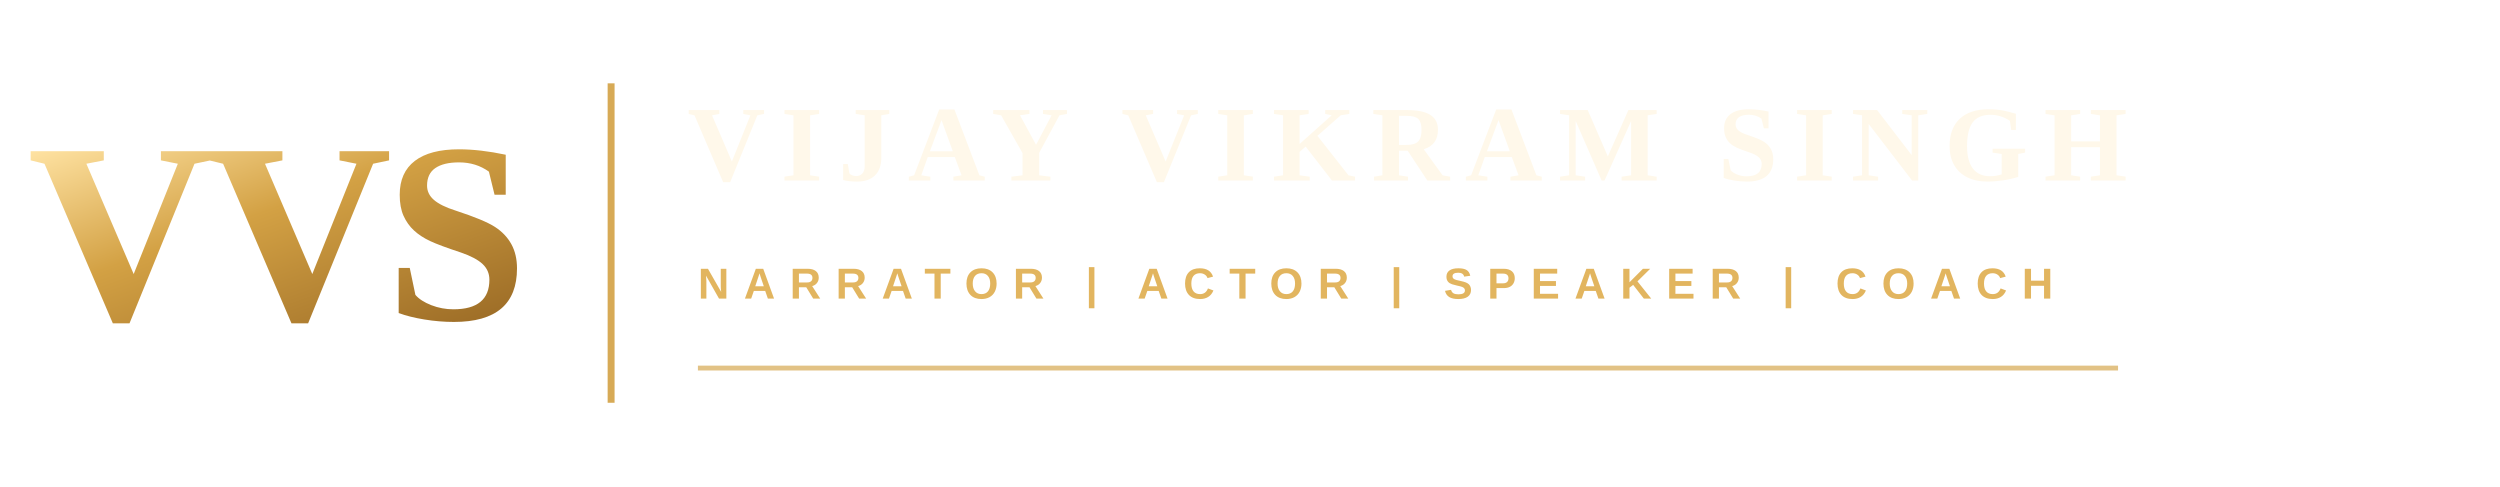
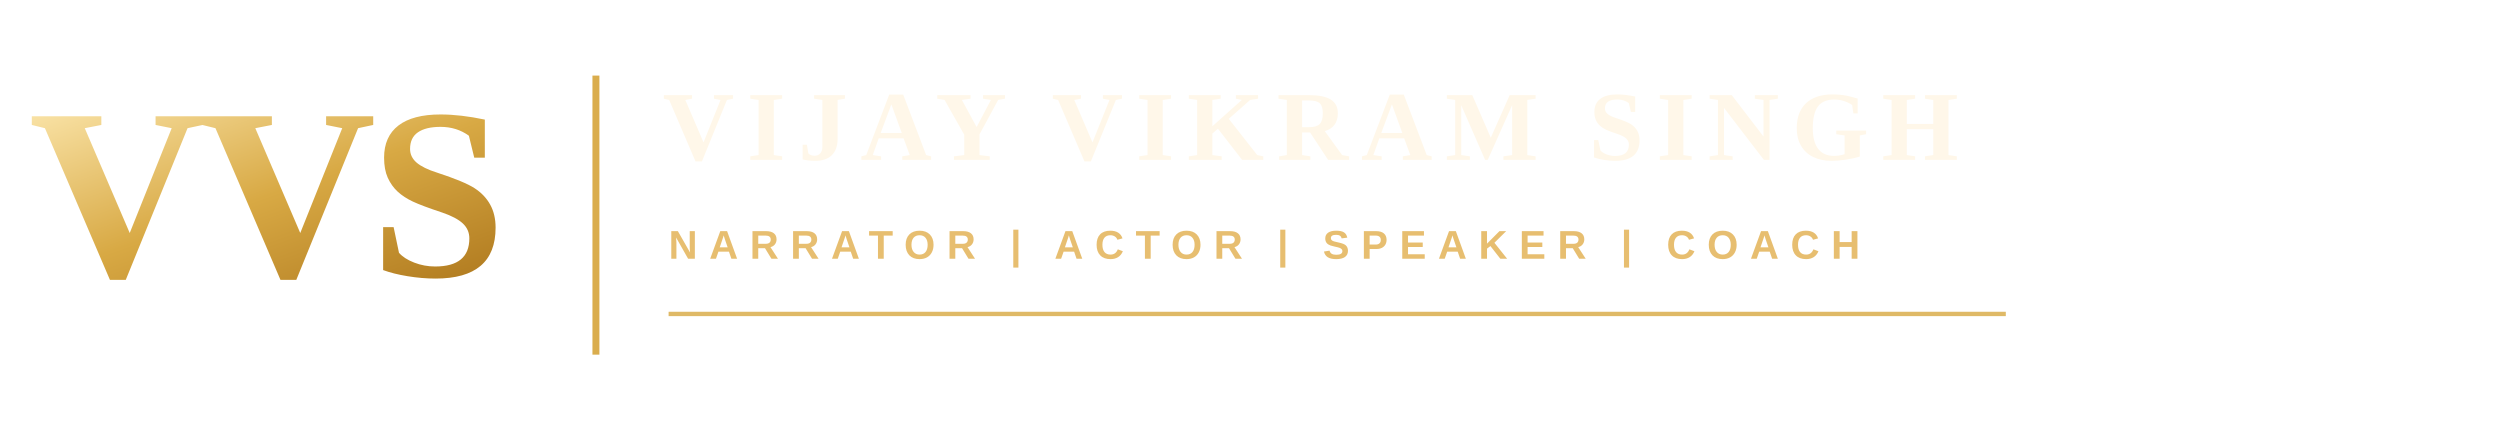
- <svg xmlns="http://www.w3.org/2000/svg" viewBox="0 0 720 140" role="img" aria-labelledby="logoTitle logoDesc">
+ <svg xmlns="http://www.w3.org/2000/svg" viewBox="0 0 860 150" role="img" aria-labelledby="logoTitle logoDesc">
  <defs>
-     <linearGradient id="vvsGold" x1="0" y1="0" x2="1" y2="1">
-       <stop offset="0" stop-color="#FFE3A3" />
-       <stop offset="0.42" stop-color="#D3A144" />
-       <stop offset="1" stop-color="#9A6A25" />
+     <linearGradient id="goldBright" x1="0" y1="0" x2="1" y2="1">
+       <stop offset="0" stop-color="#F9E2A5" />
+       <stop offset="0.5" stop-color="#D8A944" />
+       <stop offset="1" stop-color="#B07A1F" />
    </linearGradient>
  </defs>
-   <rect width="720" height="140" fill="none" />
-   <g>
-     <text x="8" y="92" font-family="Georgia, 'Times New Roman', serif" font-size="74" font-weight="700" letter-spacing="-2" fill="url(#vvsGold)">VVS</text>
-     <line x1="176" y1="24" x2="176" y2="116" stroke="#D3A144" stroke-width="2" opacity="0.9" />
-     <text x="198" y="52" font-family="Georgia, 'Times New Roman', serif" font-size="31" font-weight="700" letter-spacing="4.5" fill="#FFF8EA">VIJAY VIKRAM SINGH</text>
-     <text x="201" y="86" font-family="Arial, Helvetica, sans-serif" font-size="12.5" font-weight="800" letter-spacing="4.2" fill="#E2B55F">NARRATOR  |  ACTOR  |  SPEAKER  |  COACH</text>
-     <line x1="201" y1="106" x2="610" y2="106" stroke="#D3A144" stroke-width="1.4" opacity="0.65" />
+   <rect width="860" height="150" fill="none" />
+   <g transform="translate(0,0)">
+     <text x="10" y="95" font-family="Georgia, 'Times New Roman', serif" font-size="84" font-weight="700" letter-spacing="-2" fill="url(#goldBright)">VVS</text>
+     <line x1="205" y1="26" x2="205" y2="122" stroke="#D8A944" stroke-width="2.4" opacity="0.95" />
+     <text x="228" y="55" font-family="Georgia, 'Times New Roman', serif" font-size="34" font-weight="700" letter-spacing="4.4" fill="#FFF7E9">VIJAY VIKRAM SINGH</text>
+     <text x="230" y="89" font-family="Arial, Helvetica, sans-serif" font-size="13.8" font-weight="800" letter-spacing="4.0" fill="#E7BE70">NARRATOR  |  ACTOR  |  SPEAKER  |  COACH</text>
+     <line x1="230" y1="108" x2="690" y2="108" stroke="#D8A944" stroke-width="1.5" opacity="0.82" />
  </g>
</svg>
